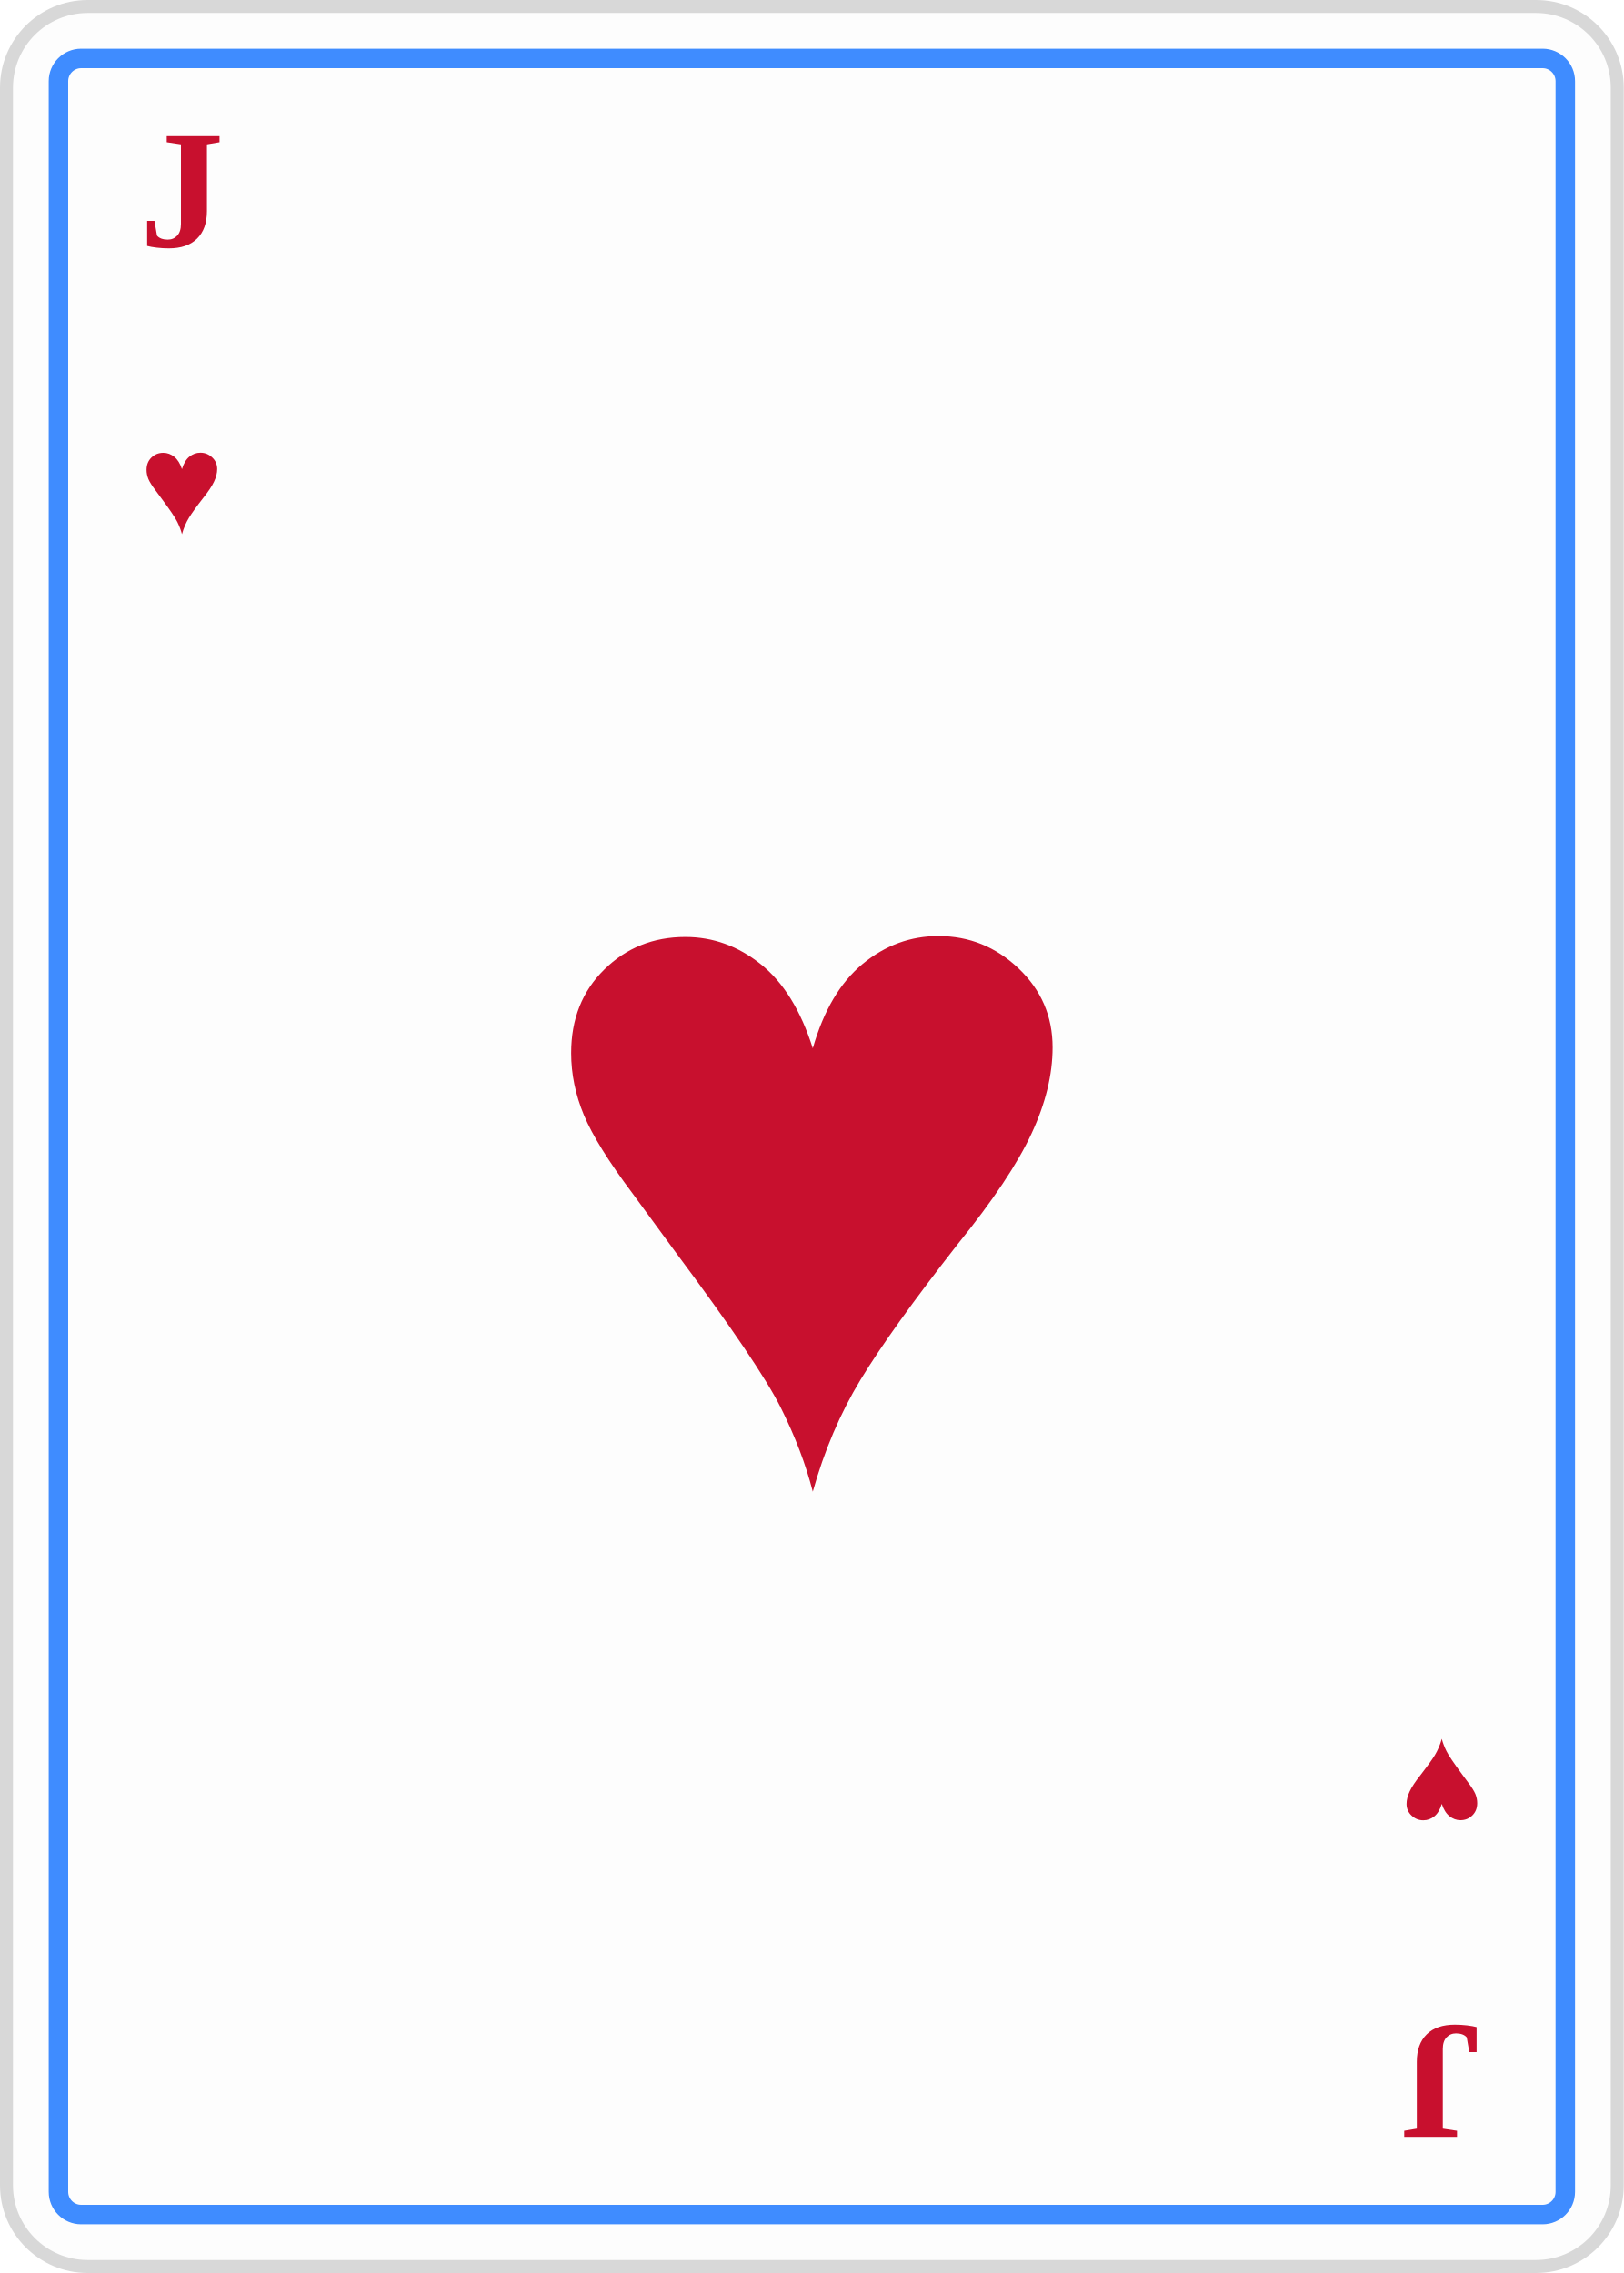
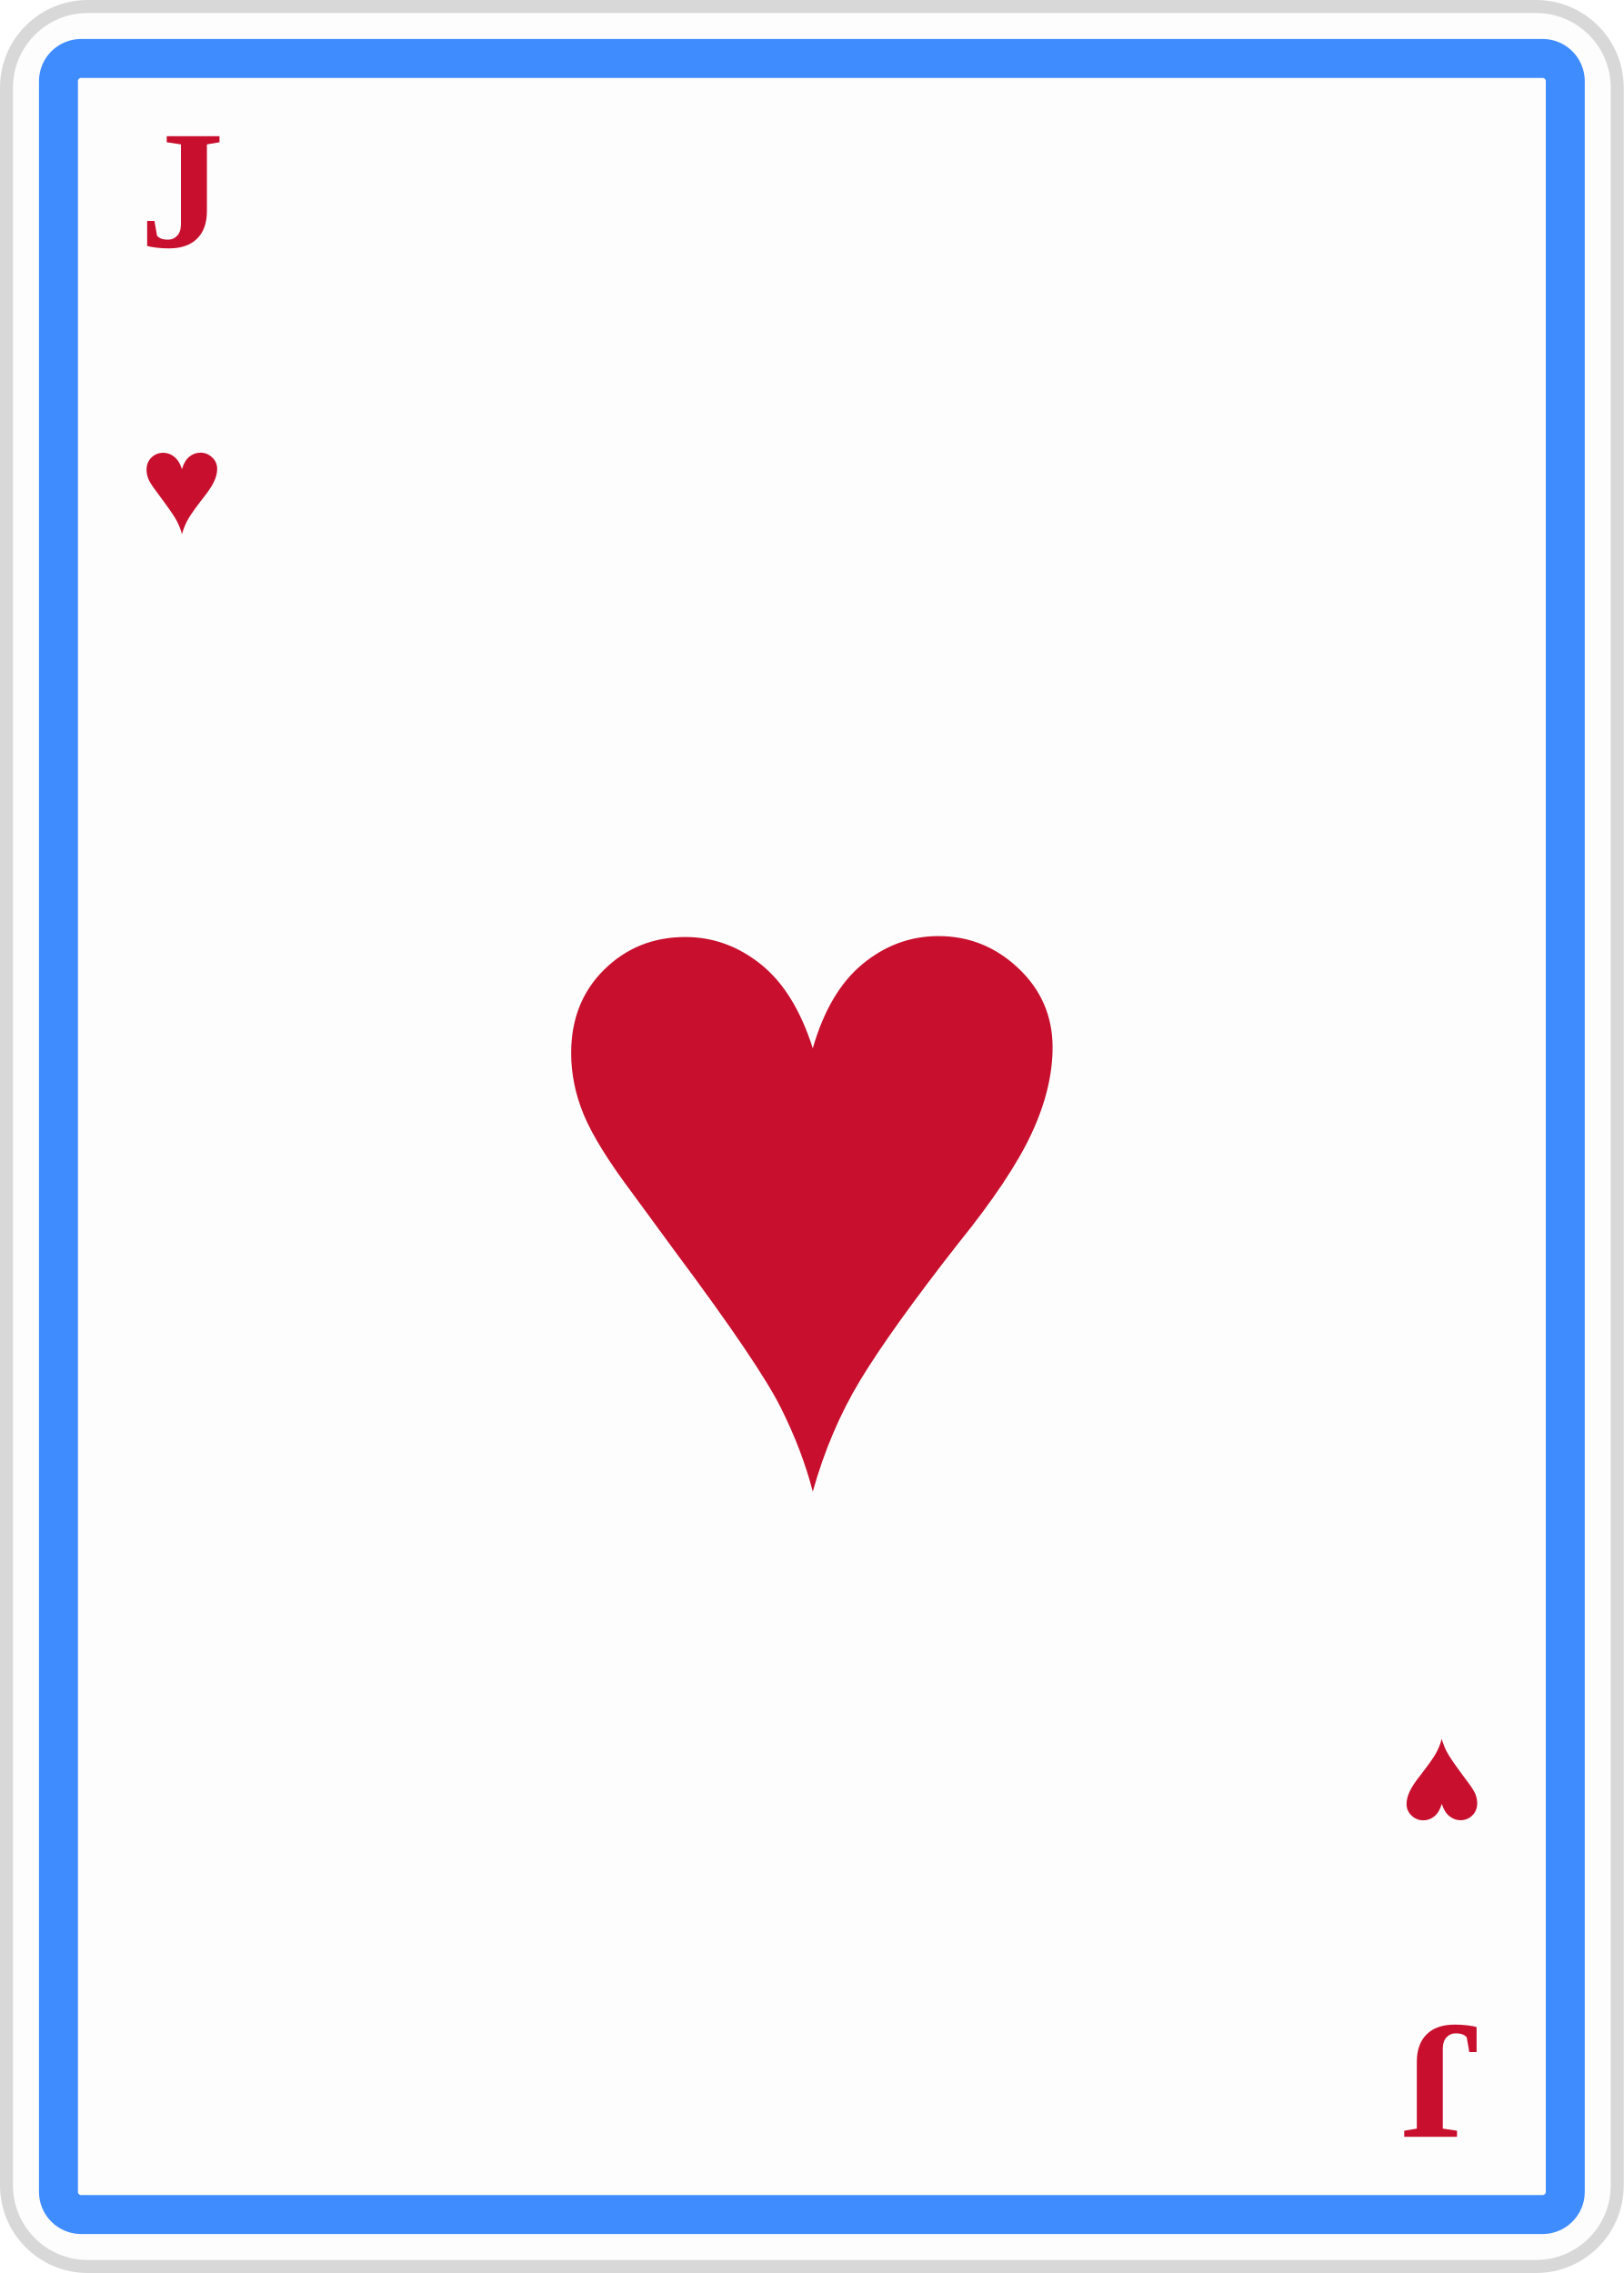
<svg xmlns="http://www.w3.org/2000/svg" viewBox="0 0 250 350">
  <rect x="1" y="1" width="248" height="348" rx="12.5" fill="#fdfdfd" stroke="#d8d8d8" stroke-width="2" />
-   <rect x="9" y="9" width="232" height="332" rx="3.5" fill="none" stroke="#3f8cff" stroke-width="3" />
+   <rect x="9" y="9" width="232" height="332" rx="3.5" fill="none" stroke="#3f8cff" stroke-width="6" />
  <text x="28" y="38" font-size="26" font-weight="bold" fill="#c8102e" font-family="Georgia, 'Times New Roman', serif" text-anchor="middle">J</text>
  <text x="28" y="82" font-size="22" fill="#c8102e" font-family="Georgia, 'Times New Roman', serif" text-anchor="middle">♥</text>
  <g transform="translate(250,350) rotate(180)">
    <text x="28" y="38" font-size="26" font-weight="bold" fill="#c8102e" font-family="Georgia, 'Times New Roman', serif" text-anchor="middle">J</text>
    <text x="28" y="82" font-size="22" fill="#c8102e" font-family="Georgia, 'Times New Roman', serif" text-anchor="middle">♥</text>
  </g>
  <text x="125.0" y="228.0" font-size="150" fill="#c8102e" font-family="Georgia, 'Times New Roman', serif" text-anchor="middle">♥</text>
</svg>
